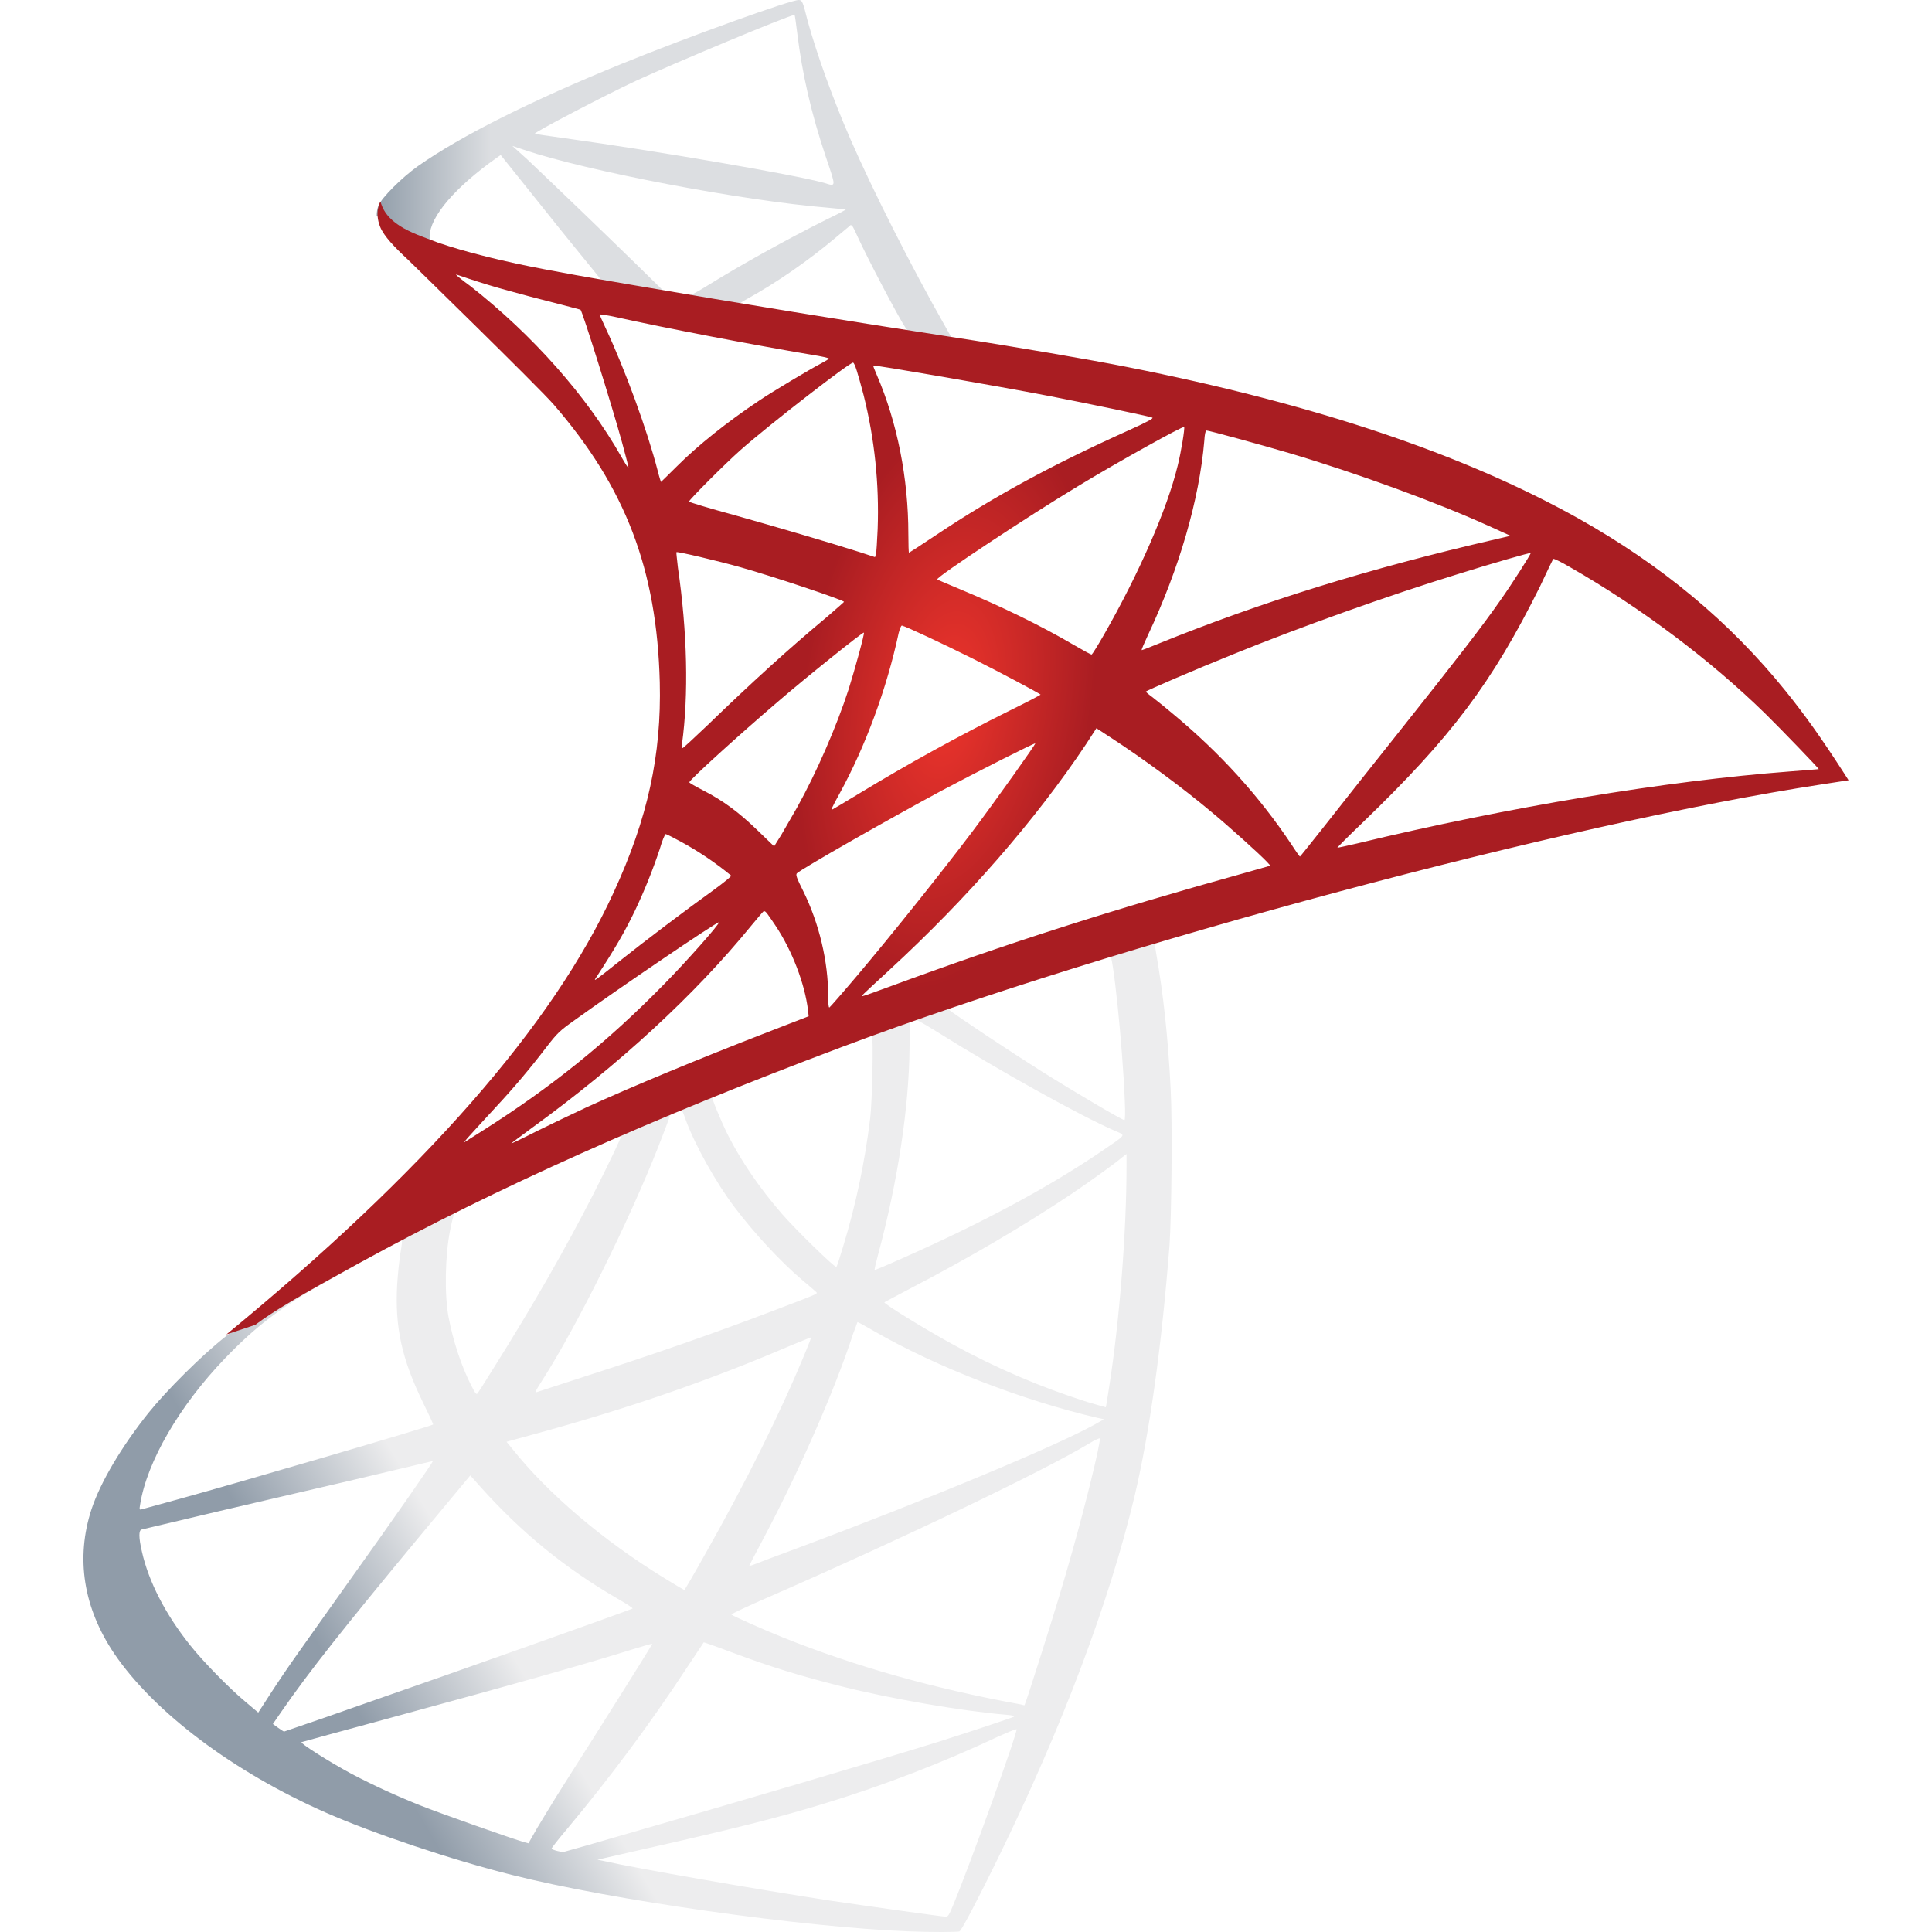
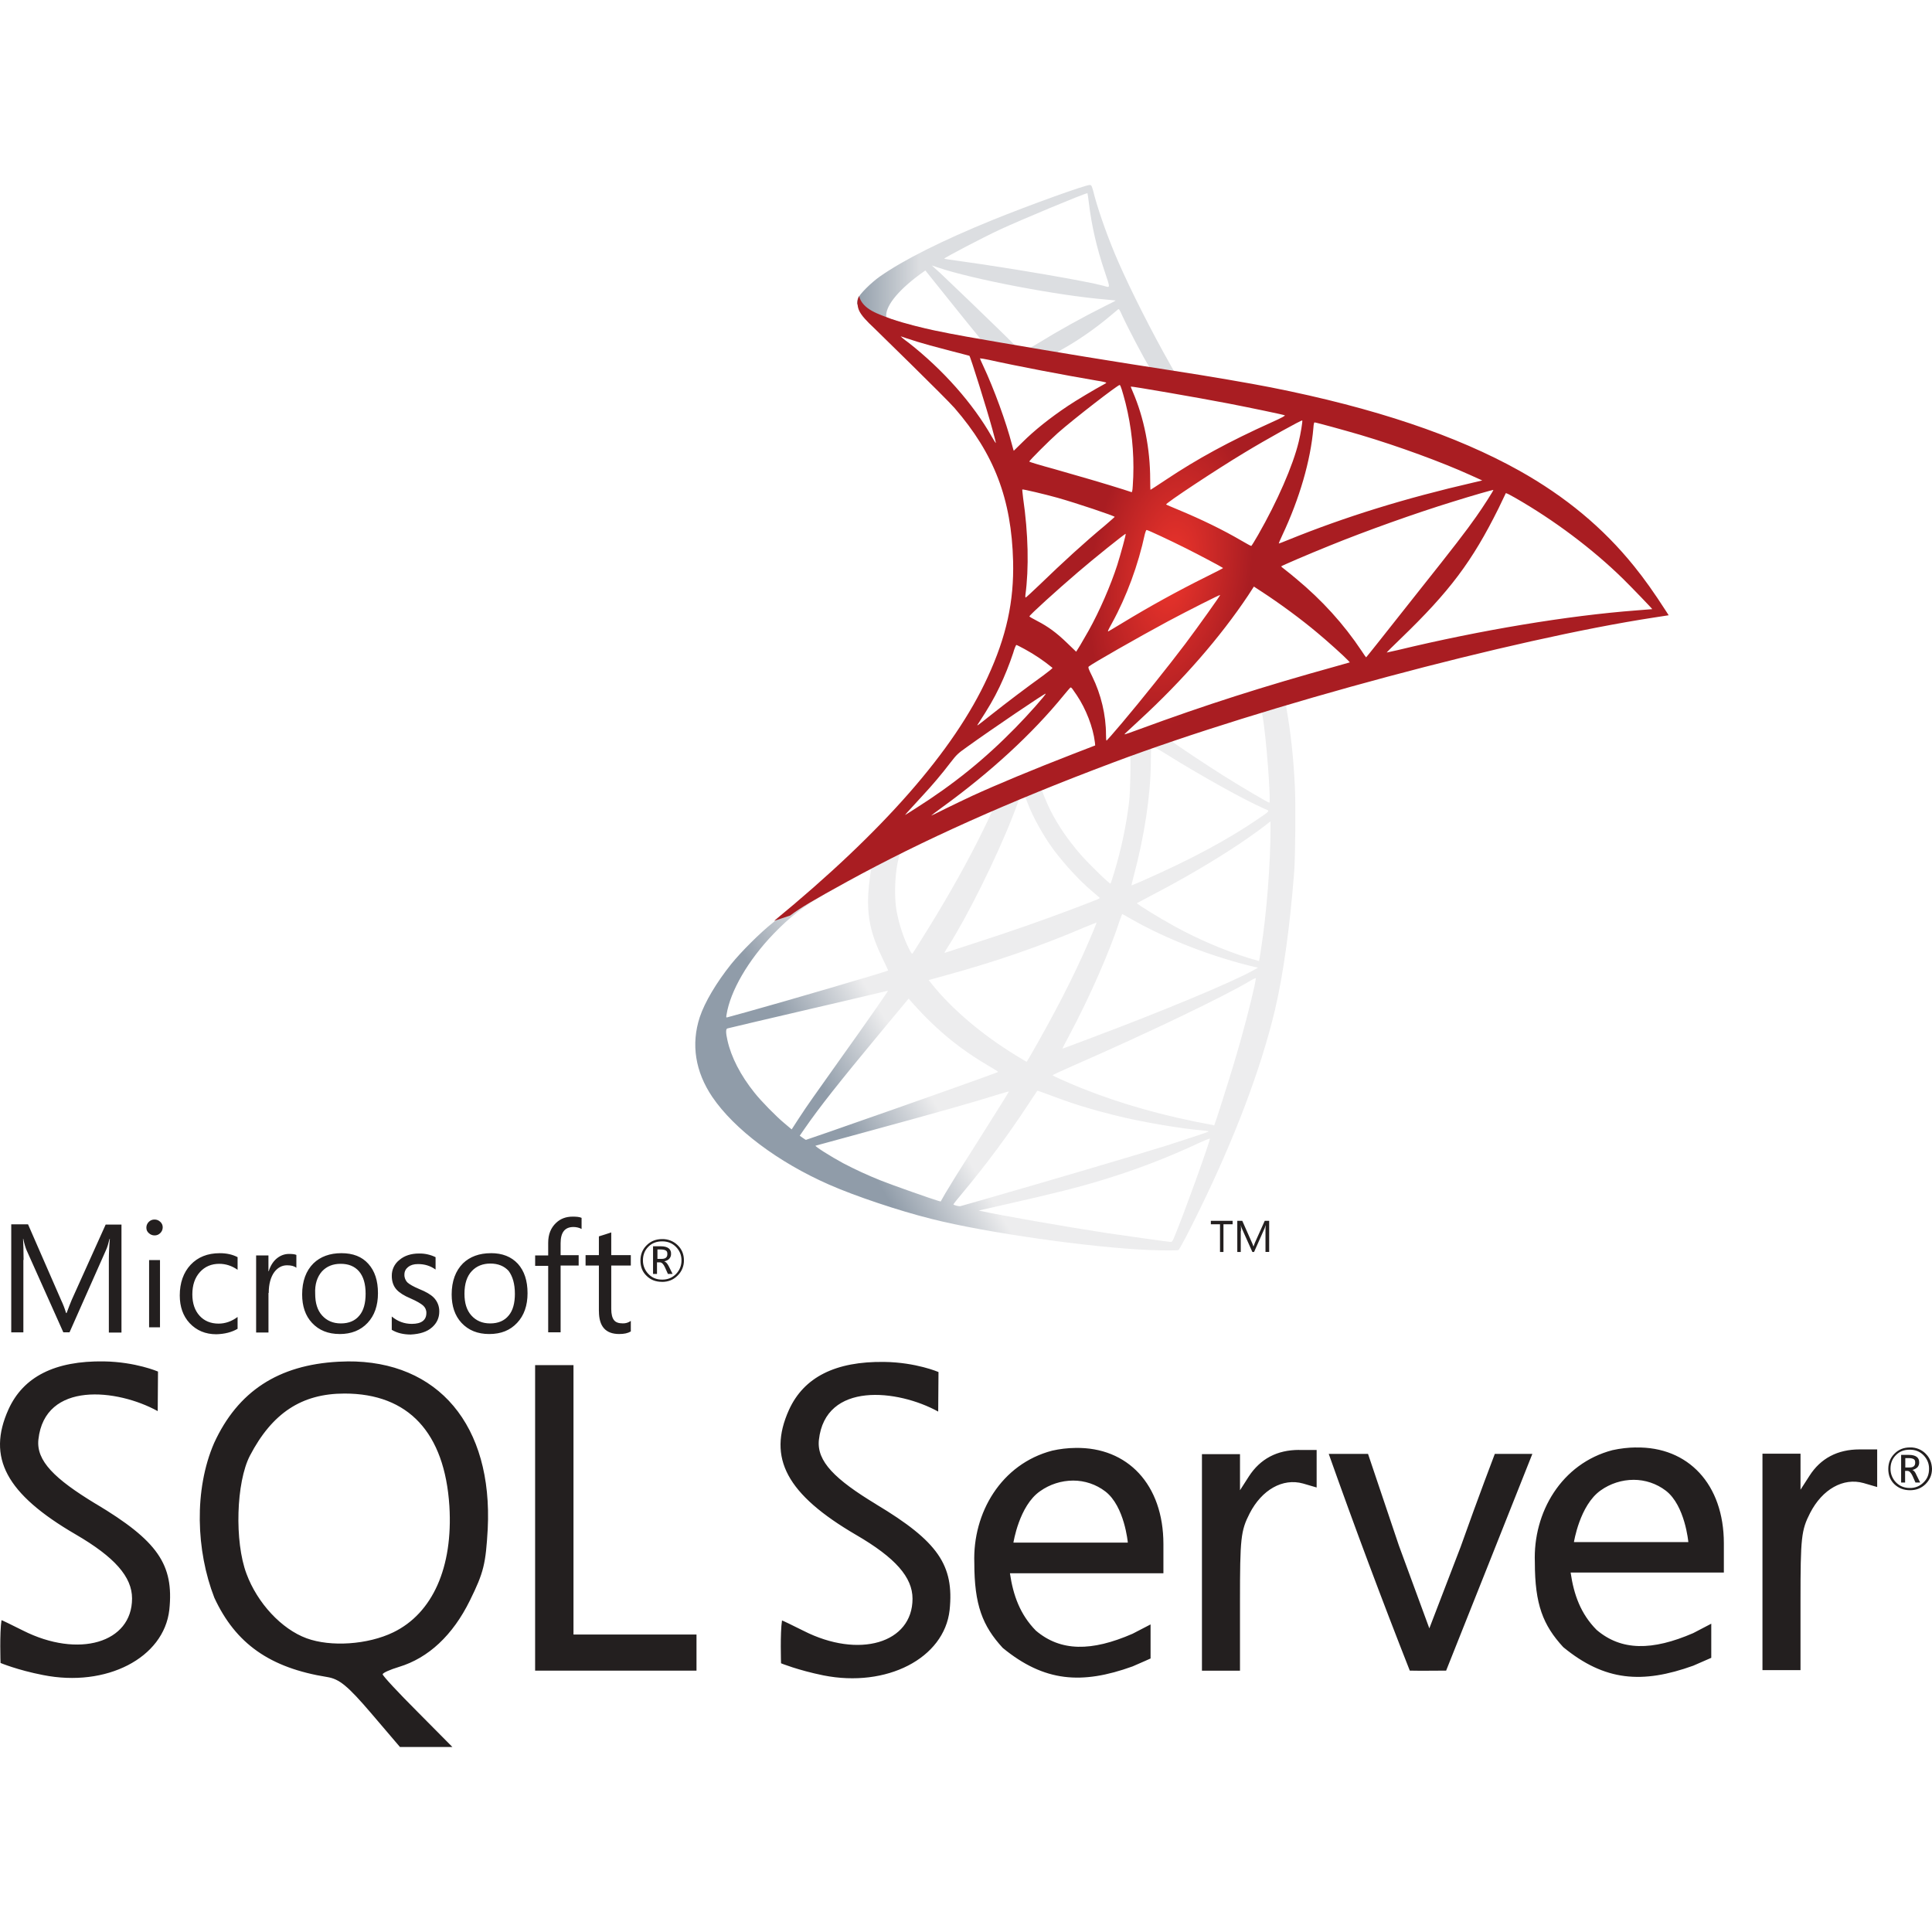
<svg xmlns="http://www.w3.org/2000/svg" viewBox="0 0 128 128">
  <defs>
-     <linearGradient id="a" x1="-2901.952" x2="-2061.249" y1="923.573" y2="1420.331" gradientTransform="matrix(.01102 0 0 -.01102 56.808 125.521)" gradientUnits="userSpaceOnUse">
+     <linearGradient id="a" x1="-2901.952" x2="-2061.249" y1="923.573" y2="1420.331" gradientTransform="matrix(.01123 0 0 -.01123 137.366 9.007)" gradientUnits="userSpaceOnUse">
      <stop offset="0" stop-color="#909ca9" />
      <stop offset="1" stop-color="#ededee" />
    </linearGradient>
-     <linearGradient id="b" x1="-2882.7" x2="-2206.249" y1="10288.81" y2="10288.81" gradientTransform="matrix(.01102 0 0 -.01102 56.808 125.521)" gradientUnits="userSpaceOnUse">
+     <linearGradient id="b" x1="-2882.7" x2="-2206.249" y1="10288.81" y2="10288.81" gradientTransform="matrix(.01123 0 0 -.01123 137.366 9.007)" gradientUnits="userSpaceOnUse">
      <stop offset="0" stop-color="#939fab" />
      <stop offset="1" stop-color="#dcdee1" />
    </linearGradient>
-     <radialGradient id="c" cx="-14217.448" cy="7277.705" r="898.12" gradientTransform="matrix(-.01059 -.0016 -.00321 .02118 -64.462 -130.43)" gradientUnits="userSpaceOnUse">
+     <radialGradient id="c" cx="-14217.448" cy="7277.705" r="898.12" gradientTransform="matrix(-.01079 -.00162 -.00328 .02158 13.8 -251.794)" gradientUnits="userSpaceOnUse">
      <stop offset="0" stop-color="#ee352c" />
      <stop offset="1" stop-color="#a91d22" />
    </radialGradient>
  </defs>
-   <path fill="url(#a)" d="m79.363 59.755-25.634 8.37-22.3 9.842-6.24 1.648a135.666 135.666 0 0 1-5.057 4.592c-1.976 1.704-3.816 3.255-5.23 4.378-1.57 1.24-3.895 3.565-5.077 5.038-1.764 2.209-3.158 4.553-3.759 6.355-1.066 3.255-.542 6.549 1.511 9.591 2.636 3.875 7.886 7.828 14.008 10.52 3.12 1.377 8.37 3.14 12.324 4.127 6.567 1.667 19.278 3.47 26.272 3.74 1.414.059 3.313.059 3.39 0 .156-.097 1.241-2.17 2.501-4.746 4.3-8.778 7.4-17.012 9.087-24.046 1.007-4.262 1.801-9.939 2.324-16.662.136-1.88.194-8.177.078-10.308-.175-3.487-.485-6.316-.97-9.086-.077-.408-.096-.776-.057-.796.077-.057.31-.135 3.468-1.046l-.639-1.51zm-5.851 3.43c.233 0 .852 5.947 1.007 9.706.039.795.02 1.318-.02 1.318-.154 0-3.274-1.84-5.501-3.236-1.938-1.22-5.62-3.661-6.2-4.127-.195-.135-.176-.155 1.413-.697 2.693-.91 9.088-2.965 9.3-2.965zm-13.06 4.3c.175 0 .62.252 1.686.911 3.991 2.5 9.417 5.523 11.742 6.53.716.31.794.193-.853 1.318-3.526 2.402-7.924 4.766-13.31 7.149-.95.426-1.745.755-1.764.755-.039 0 .078-.484.233-1.065 1.297-4.825 2.034-9.707 2.073-13.621.02-1.938.02-1.938.194-1.996-.04.02-.02.02 0 .02zm-2.692 1.027c.116.117.038 4.457-.117 5.639a49.361 49.361 0 0 1-1.782 8.428c-.213.717-.407 1.318-.446 1.356-.078.097-2.732-2.5-3.604-3.507-1.511-1.744-2.693-3.487-3.565-5.192-.445-.872-1.143-2.577-1.085-2.635.31-.214 10.521-4.166 10.599-4.089zm-12.672 4.98c.019 0 .038 0 .058.019.039.039.175.35.291.698.62 1.685 2.014 4.165 3.216 5.754 1.318 1.744 3.042 3.605 4.476 4.825.465.387.891.755.949.813.116.117.155.097-3.004 1.299-3.66 1.395-7.652 2.79-12.225 4.262a609.837 609.837 0 0 0-3.274 1.066c-.175.058-.116-.04.387-.834 2.267-3.544 5.715-10.5 7.653-15.422.33-.853.66-1.705.718-1.899.077-.271.174-.368.425-.504.136-.038.272-.077.33-.077zM41.213 75.1c.058.039-.93 2.112-1.899 4.01-1.88 3.663-3.933 7.267-6.684 11.646-.466.755-.91 1.453-.97 1.53-.096.136-.134.097-.445-.503-.659-1.299-1.201-2.965-1.492-4.496-.29-1.511-.232-4.146.098-5.774.25-1.2.232-1.181.813-1.472 2.48-1.26 10.502-5.018 10.58-4.941zm33.422 1.357v.813c0 4.321-.465 10.25-1.143 14.57-.116.756-.213 1.376-.232 1.396 0 0-.562-.155-1.22-.349a49.985 49.985 0 0 1-8.914-3.817c-1.88-1.027-4.61-2.713-4.533-2.79.019-.02.833-.446 1.782-.95 3.798-1.976 7.44-4.107 10.599-6.22 1.182-.794 2.964-2.072 3.351-2.421zm-48.05 5.734c.077 0 .057.155-.059.853a27.507 27.507 0 0 0-.213 2.072c-.155 2.83.31 4.923 1.705 7.79.388.794.698 1.453.678 1.472-.135.117-12.962 3.876-16.992 4.98-1.201.33-2.247.62-2.325.639-.136.04-.155.02-.097-.31.446-2.848 2.616-6.568 5.639-9.707 2.014-2.093 3.623-3.313 6.374-4.882 1.976-1.124 5.018-2.81 5.25-2.887 0-.02.02-.02.04-.02zm30.225 5.406c.02-.02.484.233 1.046.562 4.147 2.403 9.92 4.631 14.841 5.774l.446.097-.62.349c-2.576 1.434-11.044 4.96-19.704 8.195-1.26.465-2.5.93-2.732 1.027-.233.097-.446.155-.446.135 0-.02.349-.697.794-1.53 2.422-4.534 4.863-10.056 6.104-13.892.155-.368.251-.697.27-.717zm-3.08 1.007c.019.02-.136.427-.33.892-1.686 4.088-3.895 8.545-6.724 13.543-.716 1.28-1.317 2.306-1.336 2.306-.02 0-.601-.349-1.299-.775-4.107-2.519-7.75-5.619-10.132-8.622l-.35-.426 1.764-.485c6.316-1.724 11.683-3.584 17.011-5.87.756-.31 1.376-.563 1.395-.563zm19.142 6.685s.02.02 0 0c.02.446-.969 4.437-1.783 7.324-.678 2.422-1.259 4.32-2.325 7.672-.464 1.474-.87 2.693-.89 2.693-.02 0-.136-.018-.253-.057-5.754-1.047-10.908-2.5-15.752-4.437-1.356-.543-3.293-1.415-3.41-1.512-.038-.039 1.124-.581 2.597-1.22 8.816-3.856 17.96-8.235 21.1-10.114.368-.233.658-.349.716-.349zM28.677 96.8c.039.04-2.422 3.585-5.87 8.41-1.202 1.685-2.597 3.661-3.12 4.397a77.468 77.468 0 0 0-1.763 2.597l-.814 1.26-.872-.737c-1.027-.853-2.809-2.674-3.604-3.681-1.666-2.073-2.79-4.263-3.235-6.258-.214-.93-.214-1.396-.02-1.453a1459.3 1459.3 0 0 1 10.308-2.423 861.65 861.65 0 0 0 6.936-1.627c1.124-.271 2.035-.485 2.054-.485zm2.48.95.62.697c2.79 3.12 5.638 5.426 9.087 7.44.62.35 1.085.66 1.046.68-.135.096-11.974 4.3-17.457 6.199a462.501 462.501 0 0 1-5.638 1.957c-.019 0-.194-.117-.387-.252l-.349-.252.562-.814c1.82-2.635 4.107-5.522 9.086-11.528zm15.462 11.063c.019-.02.871.29 1.918.679 2.519.949 4.514 1.55 7.188 2.228 3.294.833 8.06 1.647 10.87 1.88.426.038.658.077.581.135-.136.077-2.984 1.027-5.076 1.685-3.333 1.047-13.505 4.05-21.798 6.433a218.735 218.735 0 0 1-2.925.834c-.194.038-.834-.137-.834-.214 0-.038.465-.639 1.027-1.298 2.79-3.333 5.561-7.053 7.867-10.579.64-.969 1.182-1.764 1.182-1.783zm-3.41.097c.019.02-1.357 2.228-3.76 6.026-1.026 1.608-2.17 3.43-2.576 4.069-.388.62-.97 1.589-1.298 2.131l-.562.988-.291-.077c-.698-.194-5.6-1.919-6.898-2.442a48.226 48.226 0 0 1-4.514-2.072c-1.55-.834-3.487-2.074-3.332-2.113.038-.02 2.693-.736 5.89-1.608 8.485-2.306 13.194-3.642 16.275-4.611.562-.175 1.046-.31 1.065-.29zm24.122 5.657h.02c.077.195-3.062 8.913-4.206 11.664-.251.62-.348.776-.484.756-.329-.02-4.882-.658-7.653-1.065-4.824-.736-12.924-2.151-14.957-2.616l-.466-.097 2.887-.659c6.2-1.395 9.184-2.15 12.207-3.08a86.251 86.251 0 0 0 11.412-4.399c.6-.27 1.104-.484 1.24-.503z" />
-   <path fill="url(#b)" d="M52.935.001c-.426-.058-7.305 2.422-11.741 4.224-5.988 2.441-10.637 4.766-13.505 6.781-1.066.756-2.403 2.093-2.616 2.616a1.812 1.812 0 0 0-.116.659l2.597 2.46 6.18 1.977 14.706 2.635 16.817 2.887.175-1.453c-.058 0-.097-.02-.155-.02l-2.209-.348-.445-.795c-2.287-4.03-4.805-9.029-6.278-12.4-1.142-2.616-2.228-5.638-2.828-7.808C53.187.098 53.149.02 52.935 0Zm-.31.988h.02c.019.02.096.563.174 1.202.33 2.712.93 5.328 1.88 8.157.716 2.13.716 2.015-.117 1.763-1.976-.542-10.83-2.073-17.244-2.965-1.027-.135-1.899-.27-1.899-.29-.077-.078 4.63-2.538 6.704-3.507 2.654-1.22 9.94-4.263 10.482-4.36ZM33.947 9.67l.756.252c4.108 1.395 14.434 3.372 20.131 3.837.639.058 1.182.116 1.2.116.02.02-.522.31-1.22.639-2.751 1.376-5.774 3.062-7.866 4.36-.62.387-1.182.698-1.26.698-.077 0-.484-.078-.91-.137l-.775-.116-1.938-1.899a803.532 803.532 0 0 0-7.11-6.84zm-.775.601 2.732 3.41c1.492 1.88 3.004 3.72 3.333 4.127.33.407.6.736.58.756-.077.058-3.952-.698-6.005-1.162-2.112-.485-2.984-.718-4.282-1.125l-1.066-.349v-.27c.02-1.3 1.667-3.237 4.456-5.212zm23.212 4.65c.077 0 .174.174.406.697.66 1.453 2.713 5.367 3.217 6.123.155.252.426.272-2.306-.174-6.568-1.066-8.68-1.415-8.68-1.453 0-.02.194-.155.446-.291 2.035-1.124 4.088-2.557 5.91-4.088.445-.368.852-.717.93-.775.019-.039.057-.058.077-.039z" />
-   <path fill="url(#c)" d="M25.209 13.35s-.426.679-.02 1.687c.252.62.988 1.375 1.822 2.15 0 0 8.621 8.409 9.668 9.61 4.766 5.503 6.84 10.928 7.033 18.407.117 4.805-.794 9.029-3.061 13.931-4.03 8.796-12.536 18.504-25.653 29.276l1.918-.64c1.24-.93 2.926-1.917 6.879-4.087 9.125-5 19.394-9.591 31.988-14.32 18.135-6.82 47.954-14.802 64.926-17.398l1.764-.271-.272-.427c-1.55-2.403-2.616-3.894-3.895-5.483-3.72-4.611-8.233-8.35-13.756-11.45-7.595-4.244-17.418-7.557-29.857-10.017-2.345-.466-7.499-1.357-11.684-1.996a1193.72 1193.72 0 0 1-20.925-3.41c-2.267-.388-5.658-.969-7.905-1.454-1.163-.252-3.39-.775-5.134-1.375-1.395-.543-3.41-1.085-3.837-2.732Zm4.999 4.844c.019-.018.329.098.736.233a50.336 50.336 0 0 0 2.81.853 142.908 142.908 0 0 0 2.557.678c1.162.29 2.131.561 2.15.561.136.136 2.093 6.394 2.752 8.797.252.91.446 1.685.427 1.685-.02.02-.233-.31-.485-.755-2.267-3.991-5.851-8.04-9.998-11.296-.542-.387-.95-.736-.95-.756Zm9.532 2.636c.098 0 .524.058 1.047.174 3.293.736 9.203 1.86 12.98 2.5.64.097 1.144.213 1.144.251 0 .04-.232.175-.523.33-.64.329-3.216 1.86-4.069 2.44-2.15 1.435-4.088 2.985-5.483 4.38-.562.562-1.046 1.027-1.046 1.027s-.116-.33-.214-.736c-.697-2.694-2.15-6.685-3.468-9.495-.213-.445-.387-.852-.387-.89 0 .038 0 .019.02.019zm16.78 3.196c.116.04.31.698.697 2.151a31.732 31.732 0 0 1 .93 8.874c-.039.814-.078 1.57-.117 1.667l-.058.193-1.007-.33c-2.073-.658-5.444-1.646-8.331-2.46-1.647-.446-2.984-.852-2.984-.89 0-.117 2.403-2.52 3.43-3.43 1.956-1.725 7.265-5.832 7.44-5.775zm1.336.194c.058-.058 8.022 1.317 11.645 2.015 2.694.523 6.607 1.337 6.84 1.434.115.039-.291.27-1.59.853-5.115 2.305-8.912 4.378-12.69 6.897-.988.659-1.822 1.202-1.84 1.202-.02 0-.04-.562-.04-1.24 0-3.681-.735-7.402-2.092-10.54-.136-.31-.252-.601-.233-.62zm20.596 4.07c.058.057-.193 1.627-.426 2.557-.698 2.887-2.577 7.169-4.882 11.199-.408.717-.776 1.298-.815 1.317-.038.02-.56-.271-1.162-.62-2.247-1.318-4.805-2.557-7.595-3.72-.775-.33-1.453-.6-1.472-.64-.136-.115 6.103-4.242 9.396-6.219 2.617-1.589 6.88-3.952 6.956-3.875zm1.473.232c.174 0 3.7.968 5.541 1.511 4.553 1.356 9.785 3.274 13.195 4.824l1.414.64-.988.232c-8.33 1.918-15.461 4.128-22.34 6.917-.562.233-1.066.427-1.104.427-.039 0 .155-.446.407-.988 2.073-4.399 3.41-8.99 3.74-12.905.019-.368.077-.658.135-.658zm-35.108 8.06c.058-.058 2.75.581 4.204.988 2.21.62 6.898 2.19 6.898 2.305 0 .02-.523.466-1.143 1.008-2.538 2.112-4.98 4.34-7.906 7.169-.871.833-1.607 1.511-1.646 1.511-.04 0-.058-.116-.04-.271.446-3.255.35-7.44-.27-11.683-.059-.543-.117-1.008-.098-1.027zm56.595.058c.038.039-1.24 2.053-2.054 3.196-1.162 1.667-2.868 3.876-6.723 8.72a1289.453 1289.453 0 0 0-5.076 6.413c-.775.969-1.414 1.782-1.435 1.782-.018 0-.27-.348-.542-.774-2.17-3.256-4.766-6.104-7.847-8.661a44.534 44.534 0 0 0-1.433-1.163c-.214-.155-.388-.31-.388-.33 0-.057 3.293-1.472 5.793-2.479 4.38-1.783 10.346-3.914 14.823-5.29 2.344-.736 4.843-1.453 4.882-1.414zm1.492.387c.077-.019.543.214 1.104.543 4.709 2.693 9.32 6.162 12.962 9.726 1.027 1.008 3.566 3.643 3.527 3.662 0 0-.892.078-1.938.155-8.157.62-18.6 2.344-28.636 4.766-.679.155-1.28.29-1.318.29-.038 0 .717-.755 1.667-1.665 5.89-5.677 8.583-9.261 11.76-15.656.446-.948.833-1.762.872-1.82-.02 0-.02 0 0 0zm-43.149 4.418c.271.058 2.79 1.24 4.689 2.19 1.744.871 4.36 2.266 4.495 2.383.02.019-.91.503-2.054 1.066a135.032 135.032 0 0 0-10.017 5.521c-.93.562-1.705 1.027-1.724 1.027-.078 0-.058-.078.465-1.027 1.744-3.177 3.139-6.975 3.933-10.676.077-.29.155-.484.213-.484zm-2.519.465c.058.058-.6 2.441-1.007 3.74-.795 2.46-2.132 5.54-3.43 7.866-.31.542-.775 1.337-1.027 1.782l-.484.775-1.085-1.046c-1.26-1.22-2.286-1.976-3.603-2.655-.524-.27-.931-.503-.931-.542 0-.155 3.314-3.158 5.852-5.328 1.82-1.57 5.657-4.65 5.715-4.592zm15.404 6.336.95.62c2.17 1.415 4.727 3.294 6.684 4.94 1.104.91 3.235 2.83 3.662 3.294l.232.252-1.57.446c-8.873 2.46-15.732 4.65-23.734 7.595-.892.33-1.647.6-1.705.6-.116 0-.213.097 1.783-1.744 5.115-4.707 9.648-9.9 13.02-14.957zm-4.05 1.007c.04.039-2.615 3.778-4.204 5.89-1.899 2.519-5.27 6.743-7.596 9.494-.968 1.144-1.8 2.093-1.84 2.112-.058.02-.078-.27-.078-.717 0-2.344-.6-4.844-1.646-6.975-.446-.891-.524-1.104-.426-1.201.368-.33 6.006-3.546 9.57-5.464 2.404-1.279 6.162-3.177 6.22-3.139zM44.1 55.26c.058 0 .503.232 1.008.503a21.28 21.28 0 0 1 3.332 2.248c.039.038-.465.446-1.124.93-1.84 1.317-4.63 3.43-6.258 4.728-1.705 1.356-1.763 1.394-1.57 1.104 1.28-1.957 1.919-3.061 2.597-4.476a36.066 36.066 0 0 0 1.627-4.05c.155-.56.349-.987.388-.987zm6.53 5.114c.096-.018.213.156.735.931 1.104 1.647 1.957 3.856 2.17 5.638l.04.387-2.655 1.028c-4.747 1.84-9.126 3.661-12.09 5.018a217.066 217.066 0 0 0-3.236 1.55c-.95.484-1.724.852-1.724.833 0-.02.6-.465 1.336-1.008C41 70.547 46.018 65.935 49.777 61.324c.407-.484.775-.93.813-.949zm-3.004.737c.078.077-2.131 2.577-3.642 4.108-3.74 3.816-7.44 6.8-12.032 9.706-.582.368-1.105.698-1.163.736-.135.078.038-.116 2.054-2.305a52.694 52.694 0 0 0 3.352-3.972c.736-.95.871-1.085 1.937-1.84 2.849-2.055 9.417-6.511 9.494-6.434z" />
+   <path fill="url(#a)" d="m160.349-58.006-26.12 8.529-22.723 10.029-6.357 1.678c-1.62 1.54-3.317 3.1-5.153 4.68-2.014 1.737-3.89 3.316-5.33 4.461-1.6 1.264-3.969 3.633-5.173 5.133-1.797 2.25-3.218 4.64-3.83 6.476-1.086 3.317-.553 6.673 1.54 9.772 2.685 3.949 8.035 7.976 14.274 10.72 3.178 1.402 8.528 3.199 12.556 4.205 6.692 1.698 19.644 3.535 26.77 3.811 1.441.06 3.376.06 3.455 0 .158-.099 1.264-2.211 2.547-4.837 4.383-8.943 7.542-17.334 9.26-24.5 1.026-4.343 1.835-10.128 2.368-16.979.139-1.915.198-8.331.08-10.503-.179-3.553-.495-6.436-.988-9.259-.079-.415-.099-.79-.059-.81.079-.059.316-.137 3.534-1.066l-.652-1.54zm-5.962 3.495c.236 0 .868 6.06 1.026 9.89.04.81.02 1.343-.02 1.343-.158 0-3.336-1.875-5.606-3.296-1.975-1.244-5.726-3.732-6.318-4.206-.198-.138-.178-.158 1.441-.71 2.744-.929 9.26-3.021 9.477-3.021zm-13.307 4.383c.178 0 .632.256 1.718.927 4.066 2.547 9.595 5.627 11.964 6.654.73.316.809.197-.87 1.342-3.592 2.448-8.074 4.857-13.562 7.285a41.2 41.2 0 0 1-1.797.77c-.039 0 .08-.493.237-1.086 1.323-4.916 2.073-9.89 2.113-13.879.02-1.974.02-1.974.197-2.033-.04.02-.02.02 0 .02zm-2.744 1.046c.118.118.04 4.54-.119 5.745a50.246 50.246 0 0 1-1.816 8.588c-.217.73-.415 1.343-.454 1.382-.08.098-2.784-2.547-3.672-3.574-1.54-1.776-2.744-3.553-3.633-5.29-.454-.889-1.164-2.626-1.105-2.685.316-.218 10.72-4.245 10.799-4.166zm-12.912 5.074c.02 0 .04 0 .06.02.039.039.177.355.296.71.631 1.718 2.053 4.245 3.277 5.864 1.342 1.777 3.1 3.672 4.56 4.915.474.395.908.77.967.83.12.118.159.098-3.06 1.322-3.73 1.422-7.798 2.843-12.457 4.344a621.39 621.39 0 0 0-3.336 1.086c-.178.059-.119-.04.395-.85 2.31-3.612 5.823-10.7 7.798-15.714.336-.87.671-1.738.73-1.935.08-.277.178-.375.435-.514.138-.039.276-.078.335-.078zm-3.948 1.638c.06.04-.948 2.152-1.935 4.087-1.915 3.731-4.008 7.404-6.811 11.865-.474.77-.928 1.481-.987 1.56-.099.138-.138.099-.454-.513-.671-1.323-1.224-3.021-1.52-4.58-.297-1.54-.237-4.226.098-5.884.257-1.224.237-1.204.83-1.5 2.526-1.284 10.7-5.114 10.78-5.035zm34.056 1.382v.83c0 4.402-.474 10.443-1.165 14.846-.119.77-.218 1.401-.237 1.421 0 0-.573-.157-1.244-.355a50.946 50.946 0 0 1-9.082-3.89c-1.915-1.045-4.698-2.763-4.62-2.842.02-.02.85-.454 1.817-.968 3.87-2.013 7.581-4.185 10.8-6.337 1.203-.81 3.02-2.112 3.415-2.468zm-48.962 5.844c.079 0 .06.158-.06.869a27.978 27.978 0 0 0-.216 2.112c-.158 2.882.316 5.015 1.737 7.936.395.81.711 1.481.691 1.5-.138.12-13.207 3.95-17.314 5.075-1.224.335-2.29.632-2.37.651-.137.04-.157.02-.098-.316.454-2.902 2.665-6.692 5.745-9.89 2.053-2.133 3.692-3.377 6.495-4.976 2.014-1.145 5.114-2.862 5.35-2.941 0-.02.02-.02.04-.02zm30.799 5.508c.02-.02.493.237 1.065.573 4.225 2.448 10.109 4.718 15.123 5.883l.454.099-.632.355c-2.625 1.46-11.253 5.054-20.077 8.351-1.284.474-2.547.948-2.785 1.046-.236.099-.454.158-.454.139 0-.02.356-.711.81-1.56 2.468-4.62 4.955-10.246 6.219-14.155.158-.376.256-.711.277-.731zm-3.14 1.027c.02.02-.138.434-.335.908-1.718 4.166-3.969 8.707-6.85 13.8-.731 1.303-1.343 2.35-1.363 2.35-.02 0-.612-.356-1.323-.79-4.186-2.567-7.897-5.726-10.325-8.786l-.356-.434 1.797-.494c6.436-1.757 11.904-3.652 17.334-5.981.77-.316 1.402-.573 1.421-.573zm19.506 6.81s.02.02 0 0c.02.455-.987 4.522-1.816 7.463-.691 2.468-1.284 4.403-2.37 7.818-.473 1.501-.888 2.745-.908 2.745-.02 0-.138-.02-.256-.06-5.864-1.066-11.115-2.546-16.05-4.52-1.383-.553-3.357-1.442-3.476-1.54-.039-.04 1.146-.593 2.646-1.244 8.983-3.93 18.301-8.391 21.5-10.306.374-.237.67-.355.73-.355zm-45.033 1.541c.04.04-2.467 3.652-5.982 8.568-1.224 1.718-2.645 3.731-3.178 4.482a78.936 78.936 0 0 0-1.797 2.645l-.83 1.283-.888-.75c-1.046-.869-2.862-2.724-3.671-3.75-1.698-2.113-2.843-4.344-3.297-6.377-.218-.948-.218-1.422-.02-1.481.296-.08 5.567-1.323 10.503-2.468a875.555 875.555 0 0 0 7.067-1.658c1.146-.277 2.074-.494 2.093-.494zm2.527.967.632.711c2.843 3.179 5.745 5.528 9.26 7.581.631.356 1.105.671 1.065.691-.138.1-12.2 4.383-17.788 6.318a476.073 476.073 0 0 1-5.744 1.993c-.02 0-.198-.118-.396-.256l-.355-.257.573-.829c1.855-2.685 4.185-5.626 9.26-11.747zm15.755 11.273c.02-.02.888.296 1.954.691 2.567.968 4.6 1.58 7.325 2.27 3.356.85 8.213 1.679 11.076 1.916.434.039.67.079.592.138-.139.079-3.04 1.046-5.173 1.718-3.396 1.065-13.76 4.126-22.21 6.554-1.56.454-2.902.83-2.981.849-.197.04-.85-.139-.85-.217 0-.04.475-.652 1.047-1.323 2.843-3.396 5.666-7.186 8.016-10.78.651-.987 1.204-1.796 1.204-1.816zm-3.475.1c.02.019-1.382 2.27-3.83 6.139-1.046 1.638-2.211 3.494-2.626 4.146-.395.631-.987 1.619-1.322 2.171l-.573 1.007-.296-.079c-.71-.197-5.706-1.954-7.028-2.487a48.891 48.891 0 0 1-4.6-2.113c-1.58-.849-3.554-2.112-3.396-2.152.04-.02 2.744-.75 6.001-1.638 8.648-2.35 13.445-3.712 16.584-4.699.573-.178 1.066-.316 1.086-.296zm24.58 5.764h.02c.078.197-3.12 9.081-4.285 11.885-.256.631-.355.79-.493.77-.336-.02-4.975-.672-7.799-1.086-4.915-.75-13.168-2.192-15.24-2.665l-.474-.1 2.94-.67c6.319-1.422 9.359-2.192 12.439-3.14a87.909 87.909 0 0 0 11.628-4.481c.612-.277 1.125-.494 1.264-.513z" transform="translate(0 76.601) scale(.5412)" />
+   <path fill="url(#b)" d="M133.42-118.892c-.434-.059-7.443 2.468-11.964 4.304-6.1 2.488-10.838 4.857-13.76 6.91-1.086.77-2.449 2.132-2.665 2.665a1.846 1.846 0 0 0-.12.672l2.647 2.507 6.297 2.014 14.985 2.685 17.136 2.941.178-1.48c-.06 0-.099-.02-.158-.02l-2.25-.356-.455-.809c-2.33-4.106-4.896-9.2-6.396-12.635-1.165-2.665-2.27-5.745-2.883-7.956-.335-1.343-.375-1.422-.591-1.441h-.001zm-.316 1.007h.02c.02.02.099.573.178 1.224.335 2.765.947 5.43 1.915 8.312.73 2.172.73 2.053-.119 1.796-2.013-.552-11.036-2.112-17.57-3.02-1.047-.138-1.935-.276-1.935-.296-.08-.079 4.718-2.586 6.83-3.573 2.705-1.244 10.128-4.344 10.68-4.443zm-19.032 8.845.77.256c4.186 1.422 14.708 3.436 20.513 3.91.651.059 1.204.118 1.223.118.02.02-.532.316-1.243.652-2.803 1.401-5.883 3.119-8.016 4.442-.631.394-1.204.71-1.283.71-.079 0-.493-.079-.927-.138l-.79-.118-1.974-1.935a827.404 827.404 0 0 0-7.246-6.97zm-.79.612 2.784 3.475c1.52 1.915 3.06 3.79 3.396 4.205.336.414.612.75.593.77-.08.059-4.028-.711-6.12-1.185-2.153-.493-3.041-.73-4.364-1.145l-1.086-.355v-.277c.02-1.323 1.698-3.297 4.541-5.31zm23.652 4.738c.08 0 .178.178.415.71.67 1.481 2.764 5.47 3.277 6.24.158.256.434.276-2.35-.178-6.692-1.086-8.844-1.441-8.844-1.48 0-.02.197-.159.454-.297 2.073-1.145 4.166-2.606 6.022-4.166.454-.375.868-.73.947-.79.02-.039.06-.059.08-.039z" transform="translate(0 76.601) scale(.5412)" />
+   <path fill="url(#c)" d="M105.168-105.29s-.434.692-.02 1.719c.258.631 1.008 1.401 1.856 2.191 0 0 8.786 8.568 9.852 9.792 4.856 5.607 6.969 11.135 7.166 18.756.119 4.896-.81 9.2-3.119 14.195-4.106 8.963-12.773 18.854-26.139 29.83l1.955-.65c1.263-.949 2.98-1.955 7.008-4.167 9.299-5.093 19.762-9.772 32.595-14.59 18.479-6.949 48.863-15.083 66.157-17.728l1.796-.277-.276-.434c-1.58-2.448-2.665-3.968-3.969-5.587-3.79-4.699-8.39-8.509-14.016-11.668-7.74-4.323-17.75-7.7-30.424-10.207-2.388-.474-7.64-1.382-11.904-2.033a1212.446 1212.446 0 0 1-21.322-3.475c-2.31-.395-5.765-.987-8.055-1.48-1.185-.257-3.455-.79-5.232-1.402-1.421-.553-3.474-1.106-3.909-2.784zm5.094 4.937c.02-.02.335.098.75.237.75.256 1.718.552 2.863.868a145.616 145.616 0 0 0 2.606.691c1.185.296 2.172.573 2.191.573.139.138 2.133 6.514 2.804 8.962.256.929.454 1.718.434 1.718-.02.02-.237-.316-.493-.77-2.31-4.067-5.963-8.193-10.188-11.51-.552-.394-.967-.75-.967-.77zm9.713 2.685c.1 0 .534.059 1.066.177 3.357.75 9.378 1.896 13.228 2.547.651.099 1.165.217 1.165.257 0 .04-.237.177-.534.335-.65.336-3.277 1.895-4.145 2.488-2.192 1.46-4.166 3.04-5.587 4.462a80.297 80.297 0 0 1-1.067 1.046s-.118-.336-.217-.75c-.71-2.745-2.191-6.812-3.534-9.674-.217-.454-.395-.869-.395-.908 0 .04 0 .02.02.02zm17.097 3.257c.119.04.316.71.71 2.191a32.32 32.32 0 0 1 .949 9.043c-.04.829-.08 1.599-.119 1.698l-.06.197-1.026-.336c-2.112-.67-5.547-1.678-8.489-2.507-1.678-.454-3.04-.869-3.04-.908 0-.119 2.448-2.567 3.494-3.495 1.994-1.757 7.403-5.942 7.581-5.883zm1.362.197c.06-.059 8.174 1.343 11.866 2.054 2.744.533 6.732 1.362 6.969 1.46.118.04-.296.277-1.62.87-5.211 2.349-9.08 4.46-12.93 7.028-1.007.67-1.856 1.224-1.876 1.224-.02 0-.04-.573-.04-1.264 0-3.75-.75-7.541-2.132-10.74-.138-.316-.256-.612-.236-.632zm20.987 4.147c.06.059-.198 1.658-.435 2.605-.71 2.942-2.625 7.306-4.974 11.412-.415.73-.79 1.322-.83 1.342-.04.02-.572-.276-1.184-.632-2.29-1.342-4.896-2.606-7.74-3.79-.789-.336-1.48-.612-1.5-.652-.138-.118 6.219-4.323 9.575-6.337 2.665-1.619 7.009-4.028 7.088-3.948zm1.5.236c.178 0 3.771.988 5.646 1.54 4.64 1.382 9.97 3.337 13.445 4.916l1.44.652-1.006.237c-8.489 1.954-15.754 4.205-22.763 7.048-.572.237-1.086.434-1.125.434-.04 0 .158-.454.415-1.007 2.112-4.481 3.474-9.16 3.81-13.149.02-.375.079-.67.138-.67zm-35.773 8.213c.059-.059 2.803.593 4.284 1.007 2.25.632 7.028 2.23 7.028 2.35 0 .02-.533.473-1.164 1.026-2.587 2.152-5.074 4.422-8.056 7.305-.888.849-1.638 1.54-1.677 1.54-.04 0-.06-.119-.04-.277.454-3.317.356-7.58-.276-11.904-.06-.553-.119-1.027-.1-1.047zm57.668.06c.039.039-1.264 2.092-2.093 3.257-1.185 1.698-2.922 3.949-6.851 8.884a1314.027 1314.027 0 0 0-5.172 6.535c-.79.987-1.442 1.816-1.462 1.816-.02 0-.275-.355-.552-.79-2.211-3.316-4.857-6.218-7.996-8.824a46.115 46.115 0 0 0-1.46-1.185c-.218-.158-.396-.316-.396-.336 0-.059 3.356-1.5 5.903-2.527 4.462-1.816 10.542-3.988 15.103-5.39 2.39-.75 4.936-1.48 4.976-1.44zm1.52.394c.078-.02.552.218 1.125.553 4.798 2.744 9.496 6.278 13.208 9.91 1.046 1.028 3.632 3.713 3.593 3.732 0 0-.909.08-1.974.158-8.312.632-18.953 2.389-29.18 4.856a39.48 39.48 0 0 1-1.342.297c-.04 0 .73-.77 1.698-1.698 6.002-5.785 8.746-9.437 11.983-15.952.454-.967.85-1.796.889-1.856-.02 0-.02 0 0 0zm-43.967 4.502c.277.059 2.843 1.263 4.778 2.23 1.777.889 4.442 2.31 4.58 2.429.02.02-.928.513-2.092 1.086a137.63 137.63 0 0 0-10.207 5.626c-.948.573-1.738 1.047-1.757 1.047-.08 0-.06-.08.473-1.047 1.777-3.237 3.199-7.107 4.008-10.878.079-.296.158-.493.217-.493zm-2.566.473c.059.06-.612 2.488-1.027 3.81-.81 2.508-2.172 5.647-3.494 8.016-.316.553-.79 1.362-1.047 1.816l-.493.79-1.106-1.066c-1.283-1.244-2.33-2.014-3.672-2.705-.533-.276-.947-.513-.947-.552 0-.158 3.376-3.218 5.962-5.43 1.855-1.599 5.765-4.738 5.824-4.679zm15.695 6.456.968.632c2.21 1.441 4.816 3.356 6.81 5.034 1.126.928 3.297 2.883 3.732 3.356l.236.257-1.598.454c-9.042 2.507-16.031 4.738-24.185 7.74-.908.335-1.678.611-1.737.611-.119 0-.218.099 1.816-1.777 5.212-4.797 9.832-10.088 13.267-15.24zm-4.126 1.027c.04.04-2.665 3.85-4.284 6.001-1.935 2.567-5.37 6.87-7.74 9.674-.986 1.165-1.835 2.132-1.875 2.152-.06.02-.079-.276-.079-.73 0-2.39-.612-4.936-1.678-7.108-.454-.908-.533-1.125-.434-1.224.375-.335 6.12-3.613 9.752-5.567 2.449-1.303 6.278-3.238 6.338-3.198zm-24.955 6.12c.06 0 .514.237 1.027.513a21.702 21.702 0 0 1 3.396 2.29c.039.04-.474.455-1.145.948a184.418 184.418 0 0 0-6.377 4.817c-1.738 1.382-1.796 1.422-1.6 1.126 1.304-1.994 1.955-3.12 2.646-4.56a36.75 36.75 0 0 0 1.659-4.127c.157-.573.355-1.007.394-1.007zm6.654 5.212c.098-.02.217.158.75.948 1.125 1.677 1.994 3.928 2.211 5.745l.04.395-2.705 1.046c-4.837 1.875-9.299 3.731-12.32 5.113-.848.395-2.33 1.106-3.296 1.58-.968.493-1.758.868-1.758.849 0-.02.612-.474 1.363-1.027 5.903-4.284 11.016-8.983 14.846-13.682.415-.493.79-.947.83-.967zm-3.06.75c.079.08-2.172 2.626-3.712 4.185-3.81 3.89-7.581 6.93-12.26 9.892-.592.375-1.125.71-1.185.75-.138.079.04-.119 2.093-2.35a53.773 53.773 0 0 0 3.415-4.047c.75-.967.889-1.105 1.975-1.875 2.902-2.093 9.595-6.634 9.674-6.555z" transform="translate(0 76.601) scale(.5412)" />
+   <path fill="#231f1f" d="M23.012 90.198c-.198 0-.395.019-.59.019-3.981.212-6.666 1.964-8.236 5.386-1.343 3.094-1.196 7.138.015 10.252 1.408 3.042 3.684 4.648 7.483 5.254.803.132 1.342.573 2.9 2.39l1.915 2.245h3.474l-2.31-2.33c-1.277-1.276-2.31-2.388-2.31-2.486 0-.097.488-.311 1.08-.491 1.949-.59 3.567-2.096 4.7-4.404.916-1.853 1.048-2.426 1.18-4.732.343-6.863-3.276-11.154-9.302-11.105zm3.045 17.948c-1.69.818-4.144.982-5.746.394-1.656-.608-3.26-2.328-3.981-4.275-.801-2.13-.687-6.058.23-7.827 1.473-2.817 3.423-4.112 6.27-4.112 4.226 0 6.63 2.587 6.943 7.45.248 4.06-1.111 7.106-3.714 8.369zm60.01-12.085c-1.457 0-2.572.59-3.324 1.752l-.59.92V96.34h-2.521v14.346h2.52V106.1c0-4.193.053-4.683.639-5.83.807-1.574 2.197-2.358 3.54-1.983l.9.263v-2.486h-1.163zm-14.816-.132a7.32 7.32 0 0 0-1.54.18c-3.374.883-5.276 4.113-5.16 7.436 0 2.783.542 4.175 1.884 5.634 2.751 2.257 5.24 2.437 8.597 1.226.572-.244 1.196-.526 1.196-.526v-2.257l-1.196.62c-2.717 1.183-4.764 1.183-6.404-.21-1.045-1.065-1.506-2.342-1.717-3.8h10.168v-1.933c0-3.944-2.374-6.434-5.83-6.37zm-4.112 6.29s.376-2.46 1.77-3.424a3.802 3.802 0 0 1 2.193-.703c.755 0 1.507.244 2.129.72 1.277.982 1.49 3.39 1.49 3.39H67.14ZM6.342 99.633c-2.734-1.657-3.947-2.851-3.798-4.26.424-3.896 5.238-3.357 7.905-1.883l.019-2.621s-1.474-.639-3.587-.673C3.64 90.148 1.544 91.21.563 93.373c-1.443 3.193-.166 5.6 4.45 8.286 2.591 1.507 3.736 2.816 3.736 4.243 0 2.948-3.554 3.978-7.221 2.128-.754-.376-1.393-.69-1.428-.69-.132.836-.064 2.836-.064 2.836s1.127.473 2.817.8c4.19.835 8.005-1.131 8.365-4.323.314-2.997-.77-4.57-4.876-7.023zm102.045-3.737a7.67 7.67 0 0 0-1.559.181c-3.37.883-5.269 4.113-5.14 7.437 0 2.779.54 4.157 1.882 5.614 2.751 2.26 5.24 2.44 8.613 1.228a92.962 92.962 0 0 0 1.193-.521v-2.261l-1.194.623c-2.723 1.18-4.77 1.18-6.404-.214-1.051-1.063-1.507-2.325-1.72-3.799h10.152v-1.934c0-3.924-2.374-6.417-5.829-6.35zm-4.113 6.29s.38-2.456 1.771-3.44a3.783 3.783 0 0 1 2.191-.704c.752 0 1.508.244 2.13.72 1.277.983 1.491 3.407 1.491 3.407h-7.58zM58.05 99.664c-2.734-1.652-3.944-2.85-3.797-4.26.424-3.897 5.239-3.356 7.905-1.883l.02-2.62s-1.475-.64-3.587-.67c-3.242-.048-5.337 1.015-6.32 3.178-1.441 3.192-.147 5.6 4.453 8.285 2.588 1.506 3.733 2.798 3.733 4.225 0 2.948-3.553 3.994-7.22 2.127-.751-.375-1.39-.685-1.427-.685-.131.835-.064 2.836-.064 2.836s1.114.456 2.798.8c4.195.837 8.01-1.128 8.37-4.32.311-2.982-.77-4.553-4.864-7.01zm65.153-3.637c-1.457 0-2.585.59-3.324 1.754l-.59.916v-2.388h-2.521v14.342h2.52v-4.585c0-4.192.05-4.684.638-5.83.808-1.571 2.198-2.357 3.54-1.979l.902.262v-2.492zm-85.208 3.555v-9.138h-2.542v20.239h10.692v-2.39h-8.15zm58.797 2.848-2.095 5.453-2.016-5.484-2.046-6.076h-2.603a445.904 445.904 0 0 0 5.37 14.36c.803.018 1.606 0 2.408 0l2.83-7.106 2.882-7.252h-2.487s-1.1 2.88-2.245 6.106zM43.855 84.929c.409 0 .751-.131 1.032-.413a1.37 1.37 0 0 0 .425-1.014c0-.41-.146-.751-.425-1.014a1.41 1.41 0 0 0-1.014-.395c-.413 0-.754.132-1.032.41-.282.278-.41.62-.41 1.014 0 .413.132.755.41 1.014.263.263.604.394 1.014.394zm-.902-2.329c.244-.243.541-.357.92-.357.357 0 .654.114.902.357.244.245.376.542.376.902a1.261 1.261 0 0 1-.376.916c-.248.244-.545.36-.902.36-.362 0-.657-.112-.9-.36a1.261 1.261 0 0 1-.376-.916c0-.36.112-.657.357-.902zm.606 1.034h.166c.117 0 .231.112.329.326l.197.443h.31l-.244-.492c-.1-.197-.197-.311-.312-.343.145-.034.26-.083.342-.18a.452.452 0 0 0 .112-.33.42.42 0 0 0-.146-.345c-.113-.094-.293-.144-.526-.144h-.521v1.834h.262v-.77zm0-.853h.23c.165 0 .281.034.346.083.061.048.079.112.079.228 0 .213-.132.312-.376.312h-.281v-.623zm-41.997.69c0-.64-.019-1.115-.034-1.394h.015c.065.33.147.576.213.74l2.44 5.453h.41l2.44-5.502c.067-.15.132-.376.213-.69h.019a15.8 15.8 0 0 0-.066 1.396v4.812h.836v-7.154H7L4.756 86.11c-.083.197-.197.49-.344.882h-.034a5.771 5.771 0 0 0-.326-.849l-2.194-5.027H.745v7.155h.803v-4.797zm8.316.012h.722v4.456h-.722Zm.361-1.634a.509.509 0 0 0 .375-.15.521.521 0 0 0 .166-.375.472.472 0 0 0-.163-.376.526.526 0 0 0-.38-.15.514.514 0 0 0-.375.15.528.528 0 0 0-.165.376c0 .163.05.277.165.375a.541.541 0 0 0 .375.15zm5.502 6.188v-.785c-.395.295-.82.441-1.259.441-.525 0-.952-.18-1.263-.525-.31-.342-.476-.817-.476-1.409 0-.62.166-1.112.508-1.487.328-.36.755-.541 1.277-.541.426 0 .835.132 1.213.395v-.836c-.344-.18-.736-.263-1.18-.263-.818 0-1.457.263-1.934.77-.473.507-.717 1.196-.717 2.028 0 .74.212 1.362.654 1.837.46.488 1.048.736 1.768.736.558-.016 1.014-.132 1.409-.361zm2.063-2.376c0-.587.132-1.062.376-1.39.229-.294.507-.442.835-.442.278 0 .476.05.62.165v-.853c-.112-.049-.276-.065-.488-.065-.295 0-.557.1-.789.282-.244.193-.439.488-.554.863h-.019v-1.046h-.816v5.108h.818v-2.621zm4.7 2.723c.77 0 1.39-.248 1.85-.74.458-.488.687-1.145.687-1.964 0-.835-.21-1.474-.638-1.949-.425-.475-1.014-.705-1.784-.705s-1.39.23-1.85.673c-.492.488-.751 1.178-.751 2.062 0 .77.21 1.408.654 1.883.458.492 1.064.738 1.833.738zm-1.164-4.161c.312-.329.721-.492 1.228-.492.526 0 .92.163 1.213.492.295.344.442.833.442 1.49 0 .622-.132 1.113-.41 1.441-.277.344-.687.526-1.228.526-.525 0-.933-.182-1.245-.526-.31-.345-.458-.819-.458-1.442-.032-.62.132-1.126.458-1.489zm7.286 3.716c.312-.278.477-.62.477-1.048a1.28 1.28 0 0 0-.376-.933c-.199-.197-.506-.376-.952-.556-.394-.165-.638-.311-.77-.426a.7.7 0 0 1-.212-.526c0-.212.083-.375.245-.507.165-.131.375-.195.657-.195.44 0 .819.116 1.163.363v-.82a2.396 2.396 0 0 0-1.098-.243c-.525 0-.969.145-1.295.424a1.31 1.31 0 0 0-.508 1.063c0 .375.113.687.327.916.18.195.488.395.917.573.41.18.687.343.835.475a.625.625 0 0 1 .212.488c0 .477-.327.723-.965.723-.492 0-.933-.161-1.328-.488v.882c.357.215.785.312 1.259.312.606-.032 1.081-.18 1.408-.475zm3.898-4.912c-.77 0-1.39.229-1.85.672-.488.489-.75 1.178-.75 2.062 0 .77.212 1.408.653 1.883.46.492 1.065.739 1.835.739.788 0 1.389-.248 1.849-.74.46-.489.69-1.146.69-1.965 0-.835-.215-1.473-.64-1.949-.442-.475-1.032-.704-1.783-.704zm1.589 2.685c0 .623-.132 1.114-.41 1.442-.278.344-.687.526-1.228.526-.526 0-.933-.182-1.245-.526-.31-.345-.458-.819-.458-1.442 0-.657.163-1.164.492-1.506.31-.327.72-.492 1.228-.492.507 0 .915.165 1.21.492.262.36.41.851.41 1.506zm2.212 2.556h.817v-4.422h1.196v-.688h-1.196v-.788c0-.718.277-1.078.852-1.078.193 0 .391.049.537.131v-.737c-.146-.066-.344-.081-.59-.081-.44 0-.8.132-1.096.41-.344.326-.526.75-.526 1.325v.837h-.864v.688h.864v4.405zm3.356-1.394c0 1 .44 1.508 1.342 1.508.327 0 .573-.052.77-.17v-.7a.855.855 0 0 1-.526.165c-.278 0-.473-.066-.587-.214-.117-.147-.183-.394-.183-.736v-2.883h1.296v-.687h-1.296v-1.506c-.281.097-.557.18-.819.262v1.243h-.882v.688h.882v3.029zm87.88 9.416a1.406 1.406 0 0 0-1.014-.394c-.413 0-.755.132-1.033.413-.278.276-.41.62-.41 1.014 0 .41.132.75.408 1.014.278.263.62.394 1.033.394.407 0 .75-.131 1.033-.41.276-.28.422-.605.422-1.013-.015-.413-.163-.755-.441-1.017zm-.131 1.934a1.215 1.215 0 0 1-.902.358c-.357 0-.653-.114-.901-.358a1.273 1.273 0 0 1-.376-.92c0-.357.113-.653.36-.901.244-.244.54-.357.917-.357.357 0 .654.113.902.357.243.248.375.544.375.9 0 .381-.113.673-.375.921zm-.736-.835a.704.704 0 0 0 .343-.18.457.457 0 0 0 .113-.33c0-.147-.047-.264-.146-.344-.113-.094-.295-.145-.526-.145h-.523v1.832h.263v-.77h.164c.112 0 .225.113.327.327l.195.442h.312l-.244-.493c-.085-.214-.183-.312-.282-.344zm-.181-.165h-.282v-.62h.231c.164 0 .278.03.344.08.066.05.08.113.08.23 0 .212-.13.31-.375.31zM80.829 82.947h.228v-1.835h.607v-.23h-1.442v.23h.607v1.834zm1.389-1.38c0-.177 0-.323-.013-.406.015.097.049.163.064.212l.704 1.574h.112l.707-1.59c.019-.048.034-.112.065-.196-.015.163-.015.294-.015.394v1.39h.244v-2.063h-.294l-.639 1.424c-.015.05-.066.15-.097.263h-.02c-.012-.066-.046-.132-.093-.244l-.639-1.442h-.33v2.065h.23V81.57z" />
</svg>
